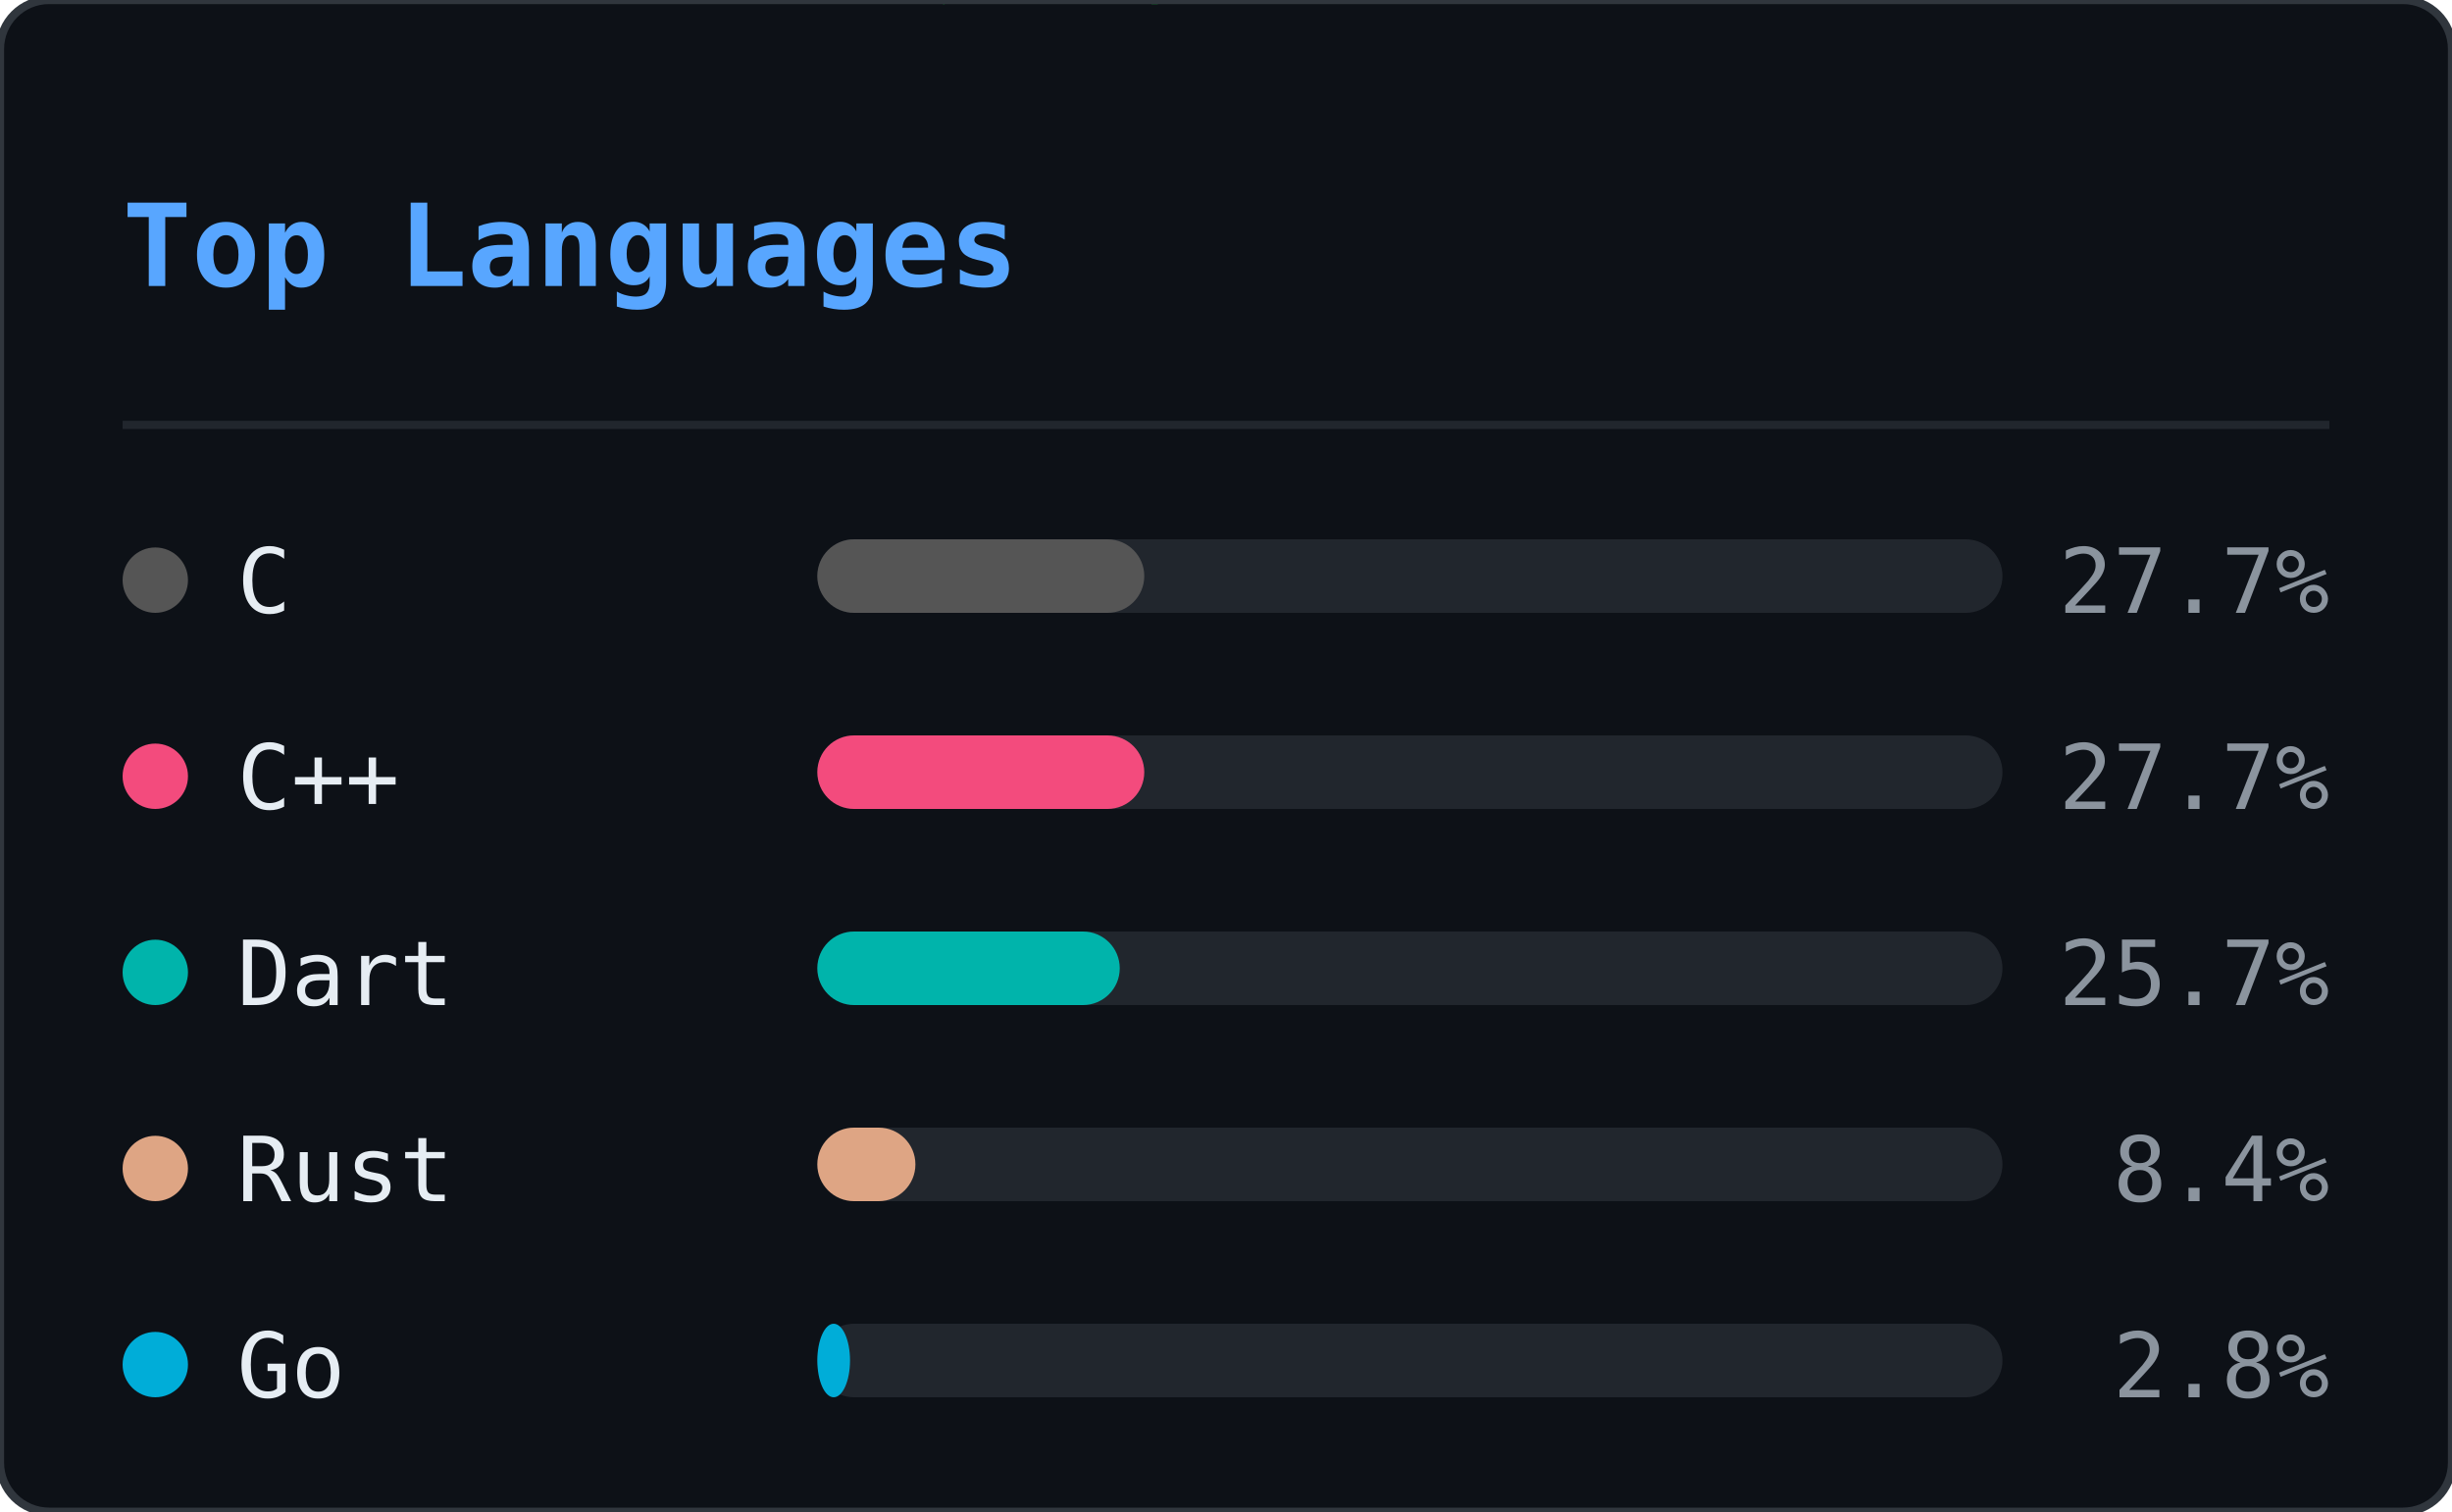
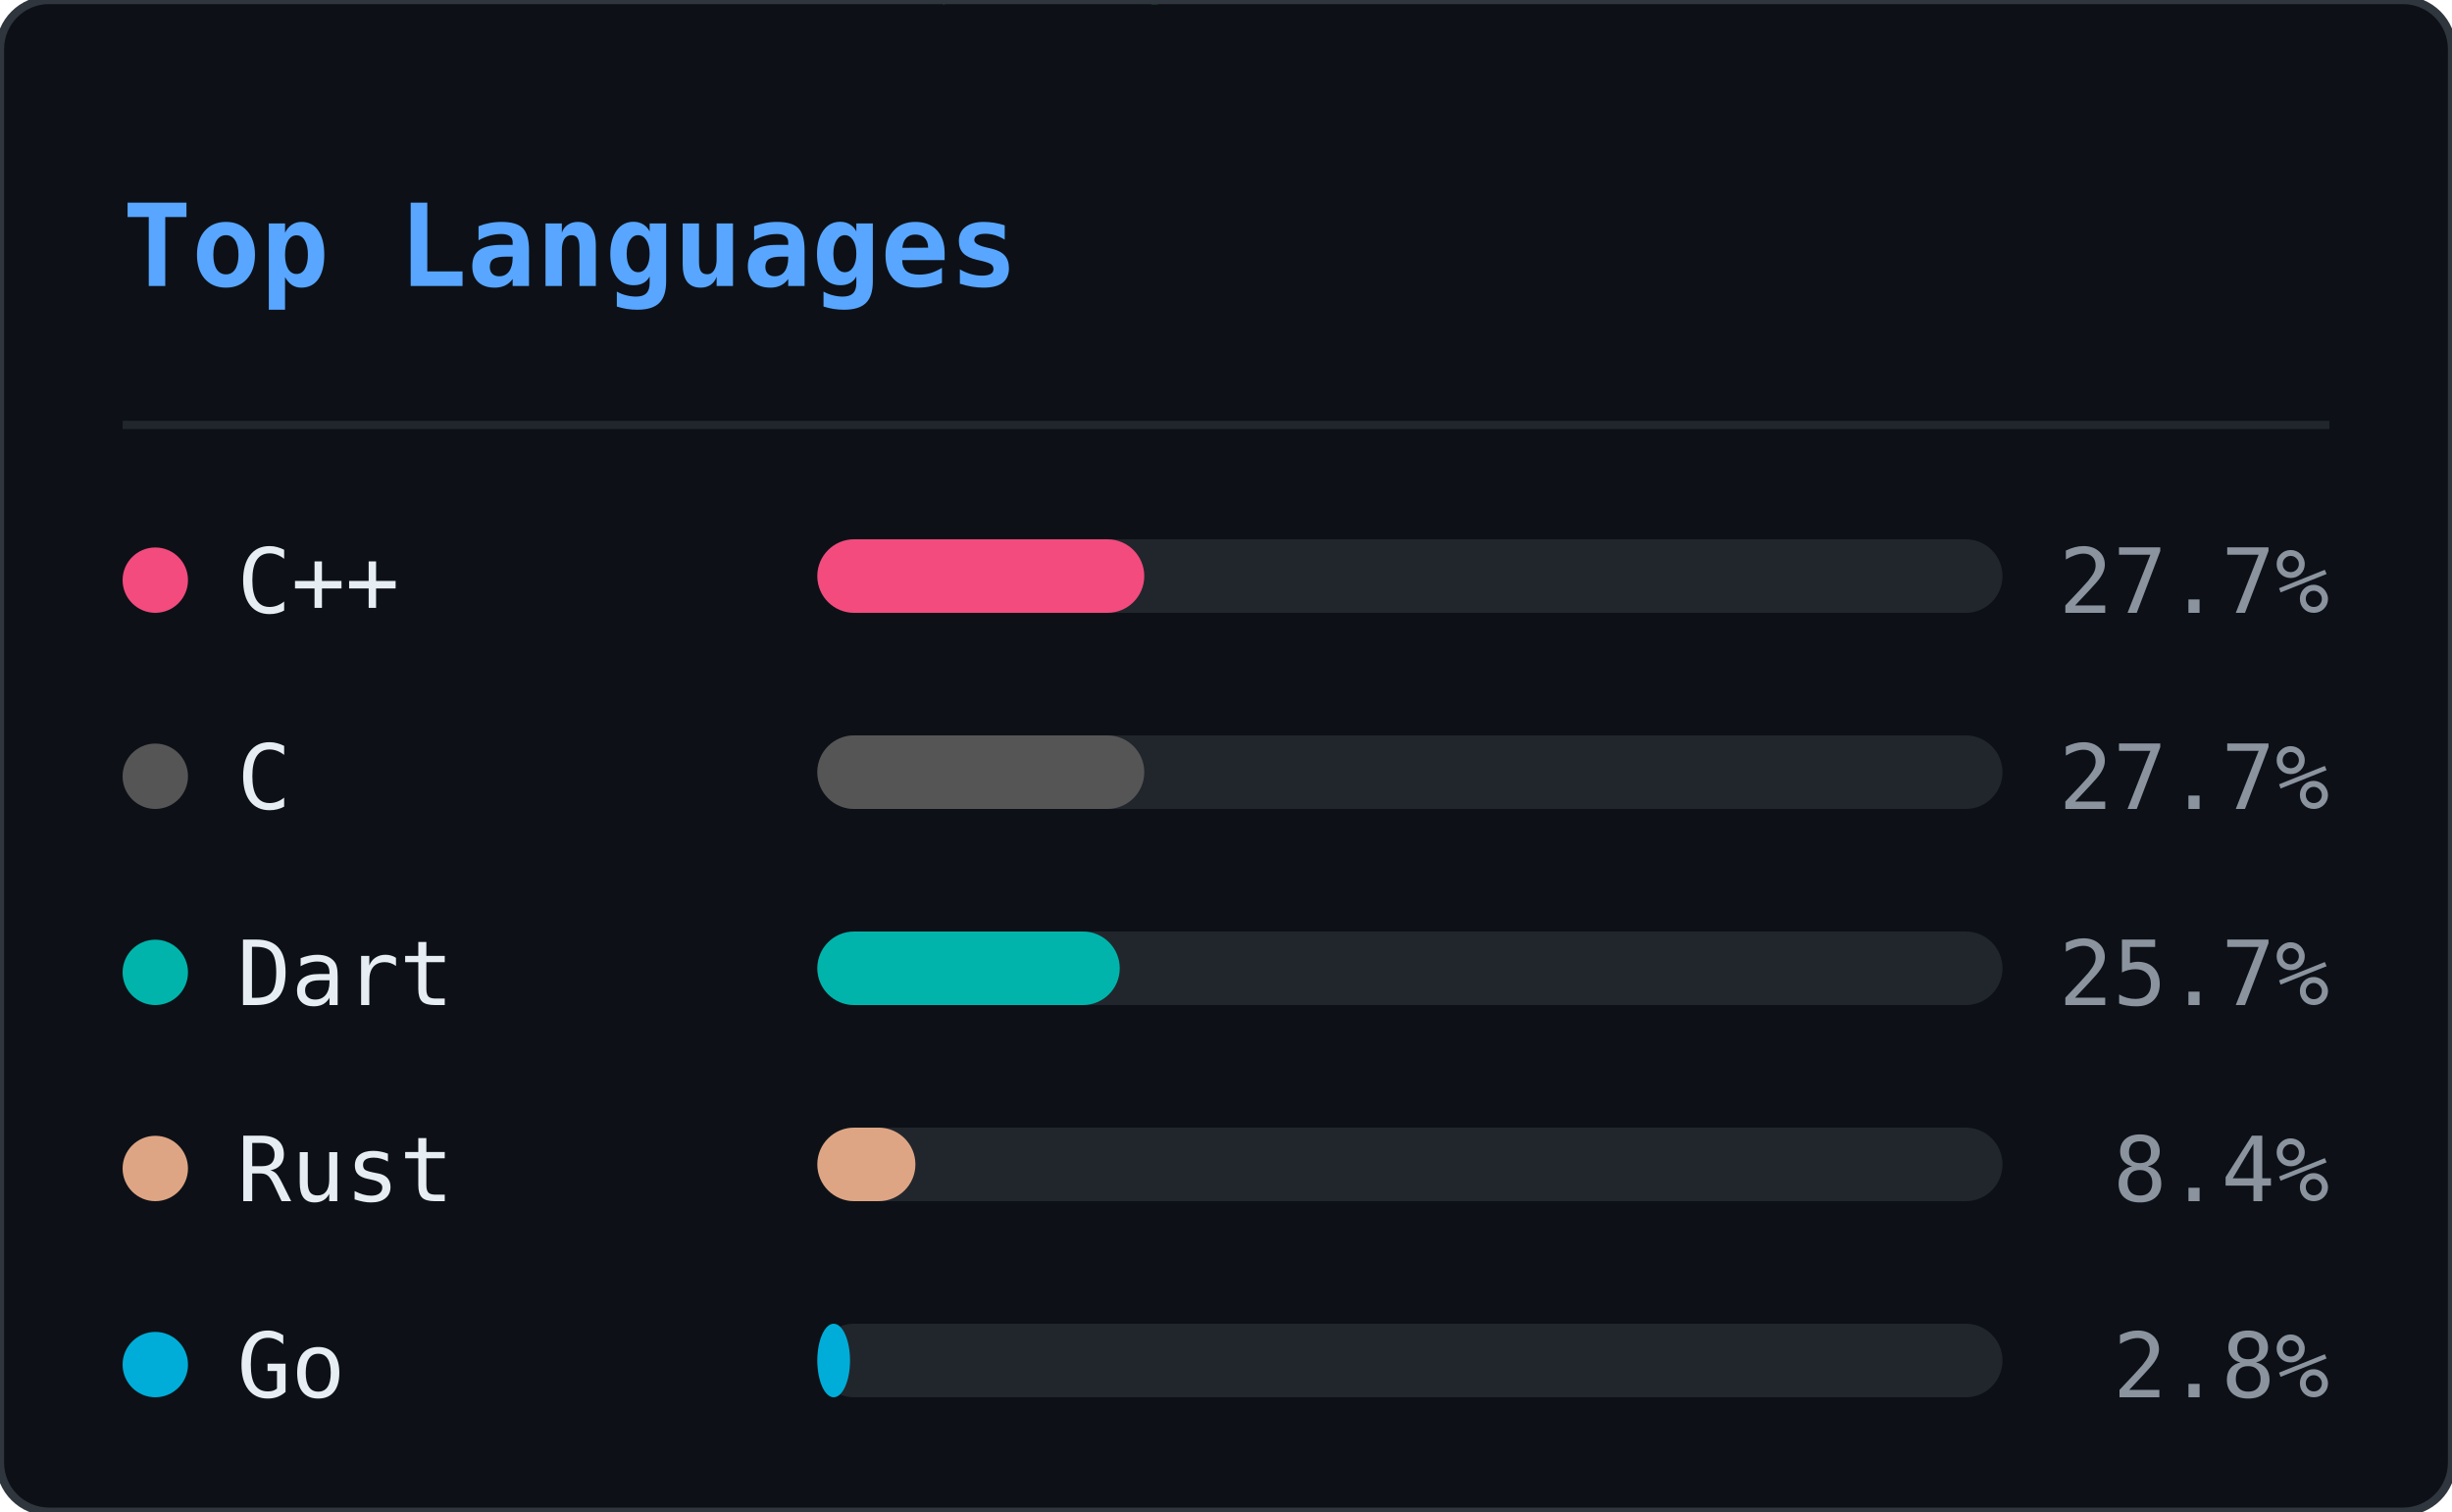
<svg xmlns="http://www.w3.org/2000/svg" width="300" height="185" viewBox="0 0 300 185">
  <defs>
    <clipPath id="ln-clip">
      <rect width="300" height="185" rx="6" />
    </clipPath>
  </defs>
  <rect width="300" height="185" rx="6" fill="#0d1117" />
  <g clip-path="url(#ln-clip)">
    <g opacity="0.22">
      <style>@keyframes ln0{from{transform:translateY(-46px)}to{transform:translateY(199px)}}@keyframes ln1{from{transform:translateY(-46px)}to{transform:translateY(199px)}}@keyframes ln2{from{transform:translateY(-46px)}to{transform:translateY(199px)}}@keyframes ln3{from{transform:translateY(-46px)}to{transform:translateY(199px)}}@keyframes ln4{from{transform:translateY(-46px)}to{transform:translateY(199px)}}@keyframes ln5{from{transform:translateY(-46px)}to{transform:translateY(199px)}}@keyframes ln6{from{transform:translateY(-46px)}to{transform:translateY(199px)}}@keyframes ln7{from{transform:translateY(-46px)}to{transform:translateY(199px)}}@keyframes ln8{from{transform:translateY(-46px)}to{transform:translateY(199px)}}@keyframes ln9{from{transform:translateY(-46px)}to{transform:translateY(199px)}}@keyframes ln10{from{transform:translateY(-46px)}to{transform:translateY(199px)}}@keyframes ln11{from{transform:translateY(-46px)}to{transform:translateY(199px)}}@keyframes ln12{from{transform:translateY(-46px)}to{transform:translateY(199px)}}@keyframes ln13{from{transform:translateY(-46px)}to{transform:translateY(199px)}}@keyframes ln14{from{transform:translateY(-46px)}to{transform:translateY(199px)}}@keyframes ln15{from{transform:translateY(-46px)}to{transform:translateY(199px)}}@keyframes ln16{from{transform:translateY(-46px)}to{transform:translateY(199px)}}@keyframes ln17{from{transform:translateY(-46px)}to{transform:translateY(199px)}}@keyframes ln18{from{transform:translateY(-46px)}to{transform:translateY(199px)}}@keyframes ln19{from{transform:translateY(-46px)}to{transform:translateY(199px)}}@keyframes ln20{from{transform:translateY(-46px)}to{transform:translateY(199px)}}@keyframes ln21{from{transform:translateY(-46px)}to{transform:translateY(199px)}}@keyframes ln22{from{transform:translateY(-46px)}to{transform:translateY(199px)}}</style>
      <g style="animation:ln0 1.92s linear infinite;animation-delay:-0.55s">
        <text x="93" y="0" font-family="monospace" font-size="12" fill="#00ff41">ｿ</text>
        <text x="93" y="-14" font-family="monospace" font-size="12" fill="#00ff41" opacity="0.75">7</text>
        <text x="93" y="-28" font-family="monospace" font-size="12" fill="#00ff41" opacity="0.50">3</text>
        <text x="93" y="-42" font-family="monospace" font-size="12" fill="#00ff41" opacity="0.25">ﾑ</text>
      </g>
      <g style="animation:ln1 2.40s linear infinite;animation-delay:-0.40s">
        <text x="41" y="0" font-family="monospace" font-size="12" fill="#00ff41">ｶ</text>
        <text x="41" y="-14" font-family="monospace" font-size="12" fill="#00ff41" opacity="0.75">ｭ</text>
        <text x="41" y="-28" font-family="monospace" font-size="12" fill="#00ff41" opacity="0.50">ｳ</text>
        <text x="41" y="-42" font-family="monospace" font-size="12" fill="#00ff41" opacity="0.25">ﾎ</text>
      </g>
      <g style="animation:ln2 2.75s linear infinite;animation-delay:-0.79s">
        <text x="205" y="0" font-family="monospace" font-size="12" fill="#00ff41">1</text>
        <text x="205" y="-14" font-family="monospace" font-size="12" fill="#00ff41" opacity="0.75">ﾀ</text>
        <text x="205" y="-28" font-family="monospace" font-size="12" fill="#00ff41" opacity="0.50">ﾓ</text>
        <text x="205" y="-42" font-family="monospace" font-size="12" fill="#00ff41" opacity="0.25">6</text>
      </g>
      <g style="animation:ln3 1.66s linear infinite;animation-delay:-0.60s">
        <text x="137" y="0" font-family="monospace" font-size="12" fill="#00ff41">ｮ</text>
        <text x="137" y="-14" font-family="monospace" font-size="12" fill="#00ff41" opacity="0.75">ｽ</text>
        <text x="137" y="-28" font-family="monospace" font-size="12" fill="#00ff41" opacity="0.50">ｾ</text>
        <text x="137" y="-42" font-family="monospace" font-size="12" fill="#00ff41" opacity="0.25">ｫ</text>
      </g>
      <g style="animation:ln4 2.63s linear infinite;animation-delay:-1.74s">
        <text x="37" y="0" font-family="monospace" font-size="12" fill="#00ff41">ｿ</text>
        <text x="37" y="-14" font-family="monospace" font-size="12" fill="#00ff41" opacity="0.75">ﾍ</text>
        <text x="37" y="-28" font-family="monospace" font-size="12" fill="#00ff41" opacity="0.50">ｨ</text>
        <text x="37" y="-42" font-family="monospace" font-size="12" fill="#00ff41" opacity="0.25">5</text>
      </g>
      <g style="animation:ln5 3.08s linear infinite;animation-delay:-2.49s">
        <text x="81" y="0" font-family="monospace" font-size="12" fill="#00ff41">2</text>
        <text x="81" y="-14" font-family="monospace" font-size="12" fill="#00ff41" opacity="0.75">ｻ</text>
        <text x="81" y="-28" font-family="monospace" font-size="12" fill="#00ff41" opacity="0.50">8</text>
        <text x="81" y="-42" font-family="monospace" font-size="12" fill="#00ff41" opacity="0.25">ﾑ</text>
      </g>
      <g style="animation:ln6 1.75s linear infinite;animation-delay:-1.65s">
        <text x="149" y="0" font-family="monospace" font-size="12" fill="#00ff41">ﾔ</text>
        <text x="149" y="-14" font-family="monospace" font-size="12" fill="#00ff41" opacity="0.75">6</text>
        <text x="149" y="-28" font-family="monospace" font-size="12" fill="#00ff41" opacity="0.50">ﾓ</text>
        <text x="149" y="-42" font-family="monospace" font-size="12" fill="#00ff41" opacity="0.25">ﾑ</text>
      </g>
      <g style="animation:ln7 2.87s linear infinite;animation-delay:-0.22s">
        <text x="133" y="0" font-family="monospace" font-size="12" fill="#00ff41">ｺ</text>
        <text x="133" y="-14" font-family="monospace" font-size="12" fill="#00ff41" opacity="0.75">ｬ</text>
        <text x="133" y="-28" font-family="monospace" font-size="12" fill="#00ff41" opacity="0.50">ﾋ</text>
        <text x="133" y="-42" font-family="monospace" font-size="12" fill="#00ff41" opacity="0.25">6</text>
      </g>
      <g style="animation:ln8 2.04s linear infinite;animation-delay:-0.62s">
        <text x="113" y="0" font-family="monospace" font-size="12" fill="#00ff41">ｩ</text>
        <text x="113" y="-14" font-family="monospace" font-size="12" fill="#00ff41" opacity="0.75">ﾘ</text>
        <text x="113" y="-28" font-family="monospace" font-size="12" fill="#00ff41" opacity="0.50">ﾂ</text>
        <text x="113" y="-42" font-family="monospace" font-size="12" fill="#00ff41" opacity="0.25">0</text>
      </g>
      <g style="animation:ln9 2.67s linear infinite;animation-delay:-1.60s">
        <text x="17" y="0" font-family="monospace" font-size="12" fill="#00ff41">ﾎ</text>
        <text x="17" y="-14" font-family="monospace" font-size="12" fill="#00ff41" opacity="0.75">5</text>
        <text x="17" y="-28" font-family="monospace" font-size="12" fill="#00ff41" opacity="0.50">ｵ</text>
        <text x="17" y="-42" font-family="monospace" font-size="12" fill="#00ff41" opacity="0.25">5</text>
      </g>
      <g style="animation:ln10 1.99s linear infinite;animation-delay:-0.10s">
        <text x="225" y="0" font-family="monospace" font-size="12" fill="#00ff41">ﾊ</text>
        <text x="225" y="-14" font-family="monospace" font-size="12" fill="#00ff41" opacity="0.75">ﾗ</text>
        <text x="225" y="-28" font-family="monospace" font-size="12" fill="#00ff41" opacity="0.50">ｧ</text>
        <text x="225" y="-42" font-family="monospace" font-size="12" fill="#00ff41" opacity="0.25">ｺ</text>
      </g>
      <g style="animation:ln11 1.72s linear infinite;animation-delay:-0.65s">
        <text x="105" y="0" font-family="monospace" font-size="12" fill="#00ff41">ﾁ</text>
        <text x="105" y="-14" font-family="monospace" font-size="12" fill="#00ff41" opacity="0.75">ｹ</text>
        <text x="105" y="-28" font-family="monospace" font-size="12" fill="#00ff41" opacity="0.50">ﾒ</text>
        <text x="105" y="-42" font-family="monospace" font-size="12" fill="#00ff41" opacity="0.25">ﾎ</text>
      </g>
      <g style="animation:ln12 1.89s linear infinite;animation-delay:-1.40s">
        <text x="157" y="0" font-family="monospace" font-size="12" fill="#00ff41">ﾝ</text>
        <text x="157" y="-14" font-family="monospace" font-size="12" fill="#00ff41" opacity="0.75">ﾊ</text>
        <text x="157" y="-28" font-family="monospace" font-size="12" fill="#00ff41" opacity="0.50">ﾀ</text>
        <text x="157" y="-42" font-family="monospace" font-size="12" fill="#00ff41" opacity="0.25">ｲ</text>
      </g>
      <g style="animation:ln13 1.87s linear infinite;animation-delay:-0.50s">
        <text x="65" y="0" font-family="monospace" font-size="12" fill="#00ff41">ｪ</text>
        <text x="65" y="-14" font-family="monospace" font-size="12" fill="#00ff41" opacity="0.75">ｮ</text>
        <text x="65" y="-28" font-family="monospace" font-size="12" fill="#00ff41" opacity="0.50">ﾏ</text>
        <text x="65" y="-42" font-family="monospace" font-size="12" fill="#00ff41" opacity="0.25">1</text>
      </g>
      <g style="animation:ln14 3.09s linear infinite;animation-delay:-1.87s">
        <text x="17" y="0" font-family="monospace" font-size="12" fill="#00ff41">ﾜ</text>
        <text x="17" y="-14" font-family="monospace" font-size="12" fill="#00ff41" opacity="0.75">ﾐ</text>
        <text x="17" y="-28" font-family="monospace" font-size="12" fill="#00ff41" opacity="0.50">ｸ</text>
        <text x="17" y="-42" font-family="monospace" font-size="12" fill="#00ff41" opacity="0.25">ｪ</text>
      </g>
      <g style="animation:ln15 1.72s linear infinite;animation-delay:-0.81s">
        <text x="133" y="0" font-family="monospace" font-size="12" fill="#00ff41">5</text>
        <text x="133" y="-14" font-family="monospace" font-size="12" fill="#00ff41" opacity="0.75">ｹ</text>
        <text x="133" y="-28" font-family="monospace" font-size="12" fill="#00ff41" opacity="0.50">0</text>
        <text x="133" y="-42" font-family="monospace" font-size="12" fill="#00ff41" opacity="0.25">ﾅ</text>
      </g>
      <g style="animation:ln16 2.04s linear infinite;animation-delay:-0.70s">
        <text x="41" y="0" font-family="monospace" font-size="12" fill="#00ff41">ｫ</text>
        <text x="41" y="-14" font-family="monospace" font-size="12" fill="#00ff41" opacity="0.75">ﾑ</text>
        <text x="41" y="-28" font-family="monospace" font-size="12" fill="#00ff41" opacity="0.50">8</text>
        <text x="41" y="-42" font-family="monospace" font-size="12" fill="#00ff41" opacity="0.25">ﾆ</text>
      </g>
      <g style="animation:ln17 2.90s linear infinite;animation-delay:-0.60s">
        <text x="89" y="0" font-family="monospace" font-size="12" fill="#00ff41">ｼ</text>
        <text x="89" y="-14" font-family="monospace" font-size="12" fill="#00ff41" opacity="0.75">ﾒ</text>
        <text x="89" y="-28" font-family="monospace" font-size="12" fill="#00ff41" opacity="0.50">ﾏ</text>
        <text x="89" y="-42" font-family="monospace" font-size="12" fill="#00ff41" opacity="0.25">9</text>
      </g>
      <g style="animation:ln18 1.79s linear infinite;animation-delay:-0.72s">
        <text x="261" y="0" font-family="monospace" font-size="12" fill="#00ff41">ﾗ</text>
        <text x="261" y="-14" font-family="monospace" font-size="12" fill="#00ff41" opacity="0.75">ﾝ</text>
        <text x="261" y="-28" font-family="monospace" font-size="12" fill="#00ff41" opacity="0.50">ﾚ</text>
        <text x="261" y="-42" font-family="monospace" font-size="12" fill="#00ff41" opacity="0.25">9</text>
      </g>
      <g style="animation:ln19 2.43s linear infinite;animation-delay:-2.21s">
        <text x="265" y="0" font-family="monospace" font-size="12" fill="#00ff41">8</text>
        <text x="265" y="-14" font-family="monospace" font-size="12" fill="#00ff41" opacity="0.75">ｽ</text>
        <text x="265" y="-28" font-family="monospace" font-size="12" fill="#00ff41" opacity="0.50">6</text>
        <text x="265" y="-42" font-family="monospace" font-size="12" fill="#00ff41" opacity="0.25">ﾗ</text>
      </g>
      <g style="animation:ln20 1.60s linear infinite;animation-delay:-0.29s">
        <text x="109" y="0" font-family="monospace" font-size="12" fill="#00ff41">ﾌ</text>
        <text x="109" y="-14" font-family="monospace" font-size="12" fill="#00ff41" opacity="0.75">ｧ</text>
        <text x="109" y="-28" font-family="monospace" font-size="12" fill="#00ff41" opacity="0.50">ﾅ</text>
        <text x="109" y="-42" font-family="monospace" font-size="12" fill="#00ff41" opacity="0.25">ﾒ</text>
      </g>
      <g style="animation:ln21 1.83s linear infinite;animation-delay:-1.82s">
        <text x="281" y="0" font-family="monospace" font-size="12" fill="#00ff41">ﾁ</text>
        <text x="281" y="-14" font-family="monospace" font-size="12" fill="#00ff41" opacity="0.75">ﾔ</text>
        <text x="281" y="-28" font-family="monospace" font-size="12" fill="#00ff41" opacity="0.50">4</text>
        <text x="281" y="-42" font-family="monospace" font-size="12" fill="#00ff41" opacity="0.25">ｲ</text>
      </g>
      <g style="animation:ln22 2.18s linear infinite;animation-delay:-0.55s">
        <text x="193" y="0" font-family="monospace" font-size="12" fill="#00ff41">8</text>
        <text x="193" y="-14" font-family="monospace" font-size="12" fill="#00ff41" opacity="0.75">ｽ</text>
        <text x="193" y="-28" font-family="monospace" font-size="12" fill="#00ff41" opacity="0.50">ﾓ</text>
        <text x="193" y="-42" font-family="monospace" font-size="12" fill="#00ff41" opacity="0.25">0</text>
      </g>
    </g>
  </g>
  <rect width="300" height="185" rx="6" fill="none" stroke="#30363d" stroke-width="1" />
  <text x="15" y="35" font-family="monospace" font-size="14" font-weight="600" fill="#58a6ff">Top Languages</text>
  <line x1="15" y1="52" x2="285" y2="52" stroke="#21262d" stroke-width="1" />
-   <circle cx="19" cy="71" r="4" fill="#555555" />
-   <text x="29" y="75" font-family="monospace" font-size="11" fill="#e6edf3">C</text>
+   <circle cx="19" cy="71" r="4" fill="#f34b7d" />
+   <text x="29" y="75" font-family="monospace" font-size="11" fill="#e6edf3">C++</text>
  <rect x="100" y="66" width="145" height="9" rx="4.5" fill="#21262d" />
-   <rect x="100" y="66" width="40" height="9" rx="4.5" fill="#555555" />
+   <rect x="100" y="66" width="40" height="9" rx="4.5" fill="#f34b7d" />
  <text x="285" y="75" text-anchor="end" font-family="monospace" font-size="11" fill="#8b949e">27.7%</text>
-   <circle cx="19" cy="95" r="4" fill="#f34b7d" />
-   <text x="29" y="99" font-family="monospace" font-size="11" fill="#e6edf3">C++</text>
+   <circle cx="19" cy="95" r="4" fill="#555555" />
+   <text x="29" y="99" font-family="monospace" font-size="11" fill="#e6edf3">C</text>
  <rect x="100" y="90" width="145" height="9" rx="4.5" fill="#21262d" />
-   <rect x="100" y="90" width="40" height="9" rx="4.5" fill="#f34b7d" />
+   <rect x="100" y="90" width="40" height="9" rx="4.5" fill="#555555" />
  <text x="285" y="99" text-anchor="end" font-family="monospace" font-size="11" fill="#8b949e">27.7%</text>
  <circle cx="19" cy="119" r="4" fill="#00B4AB" />
  <text x="29" y="123" font-family="monospace" font-size="11" fill="#e6edf3">Dart</text>
  <rect x="100" y="114" width="145" height="9" rx="4.5" fill="#21262d" />
  <rect x="100" y="114" width="37" height="9" rx="4.5" fill="#00B4AB" />
  <text x="285" y="123" text-anchor="end" font-family="monospace" font-size="11" fill="#8b949e">25.7%</text>
  <circle cx="19" cy="143" r="4" fill="#dea584" />
  <text x="29" y="147" font-family="monospace" font-size="11" fill="#e6edf3">Rust</text>
  <rect x="100" y="138" width="145" height="9" rx="4.5" fill="#21262d" />
  <rect x="100" y="138" width="12" height="9" rx="4.5" fill="#dea584" />
  <text x="285" y="147" text-anchor="end" font-family="monospace" font-size="11" fill="#8b949e">8.4%</text>
  <circle cx="19" cy="167" r="4" fill="#00ADD8" />
  <text x="29" y="171" font-family="monospace" font-size="11" fill="#e6edf3">Go</text>
  <rect x="100" y="162" width="145" height="9" rx="4.5" fill="#21262d" />
  <rect x="100" y="162" width="4" height="9" rx="4.5" fill="#00ADD8" />
  <text x="285" y="171" text-anchor="end" font-family="monospace" font-size="11" fill="#8b949e">2.8%</text>
</svg>
